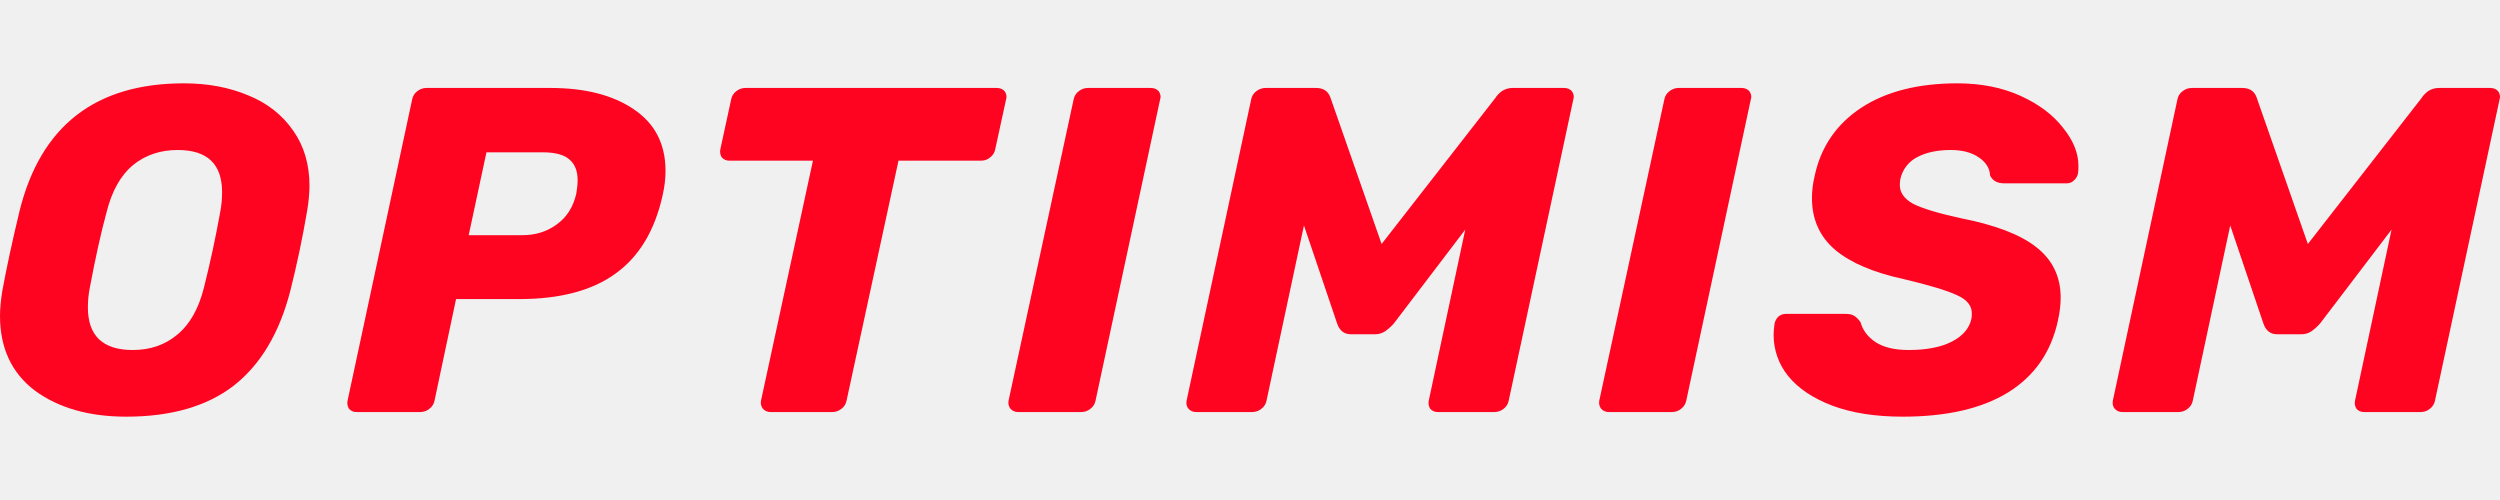
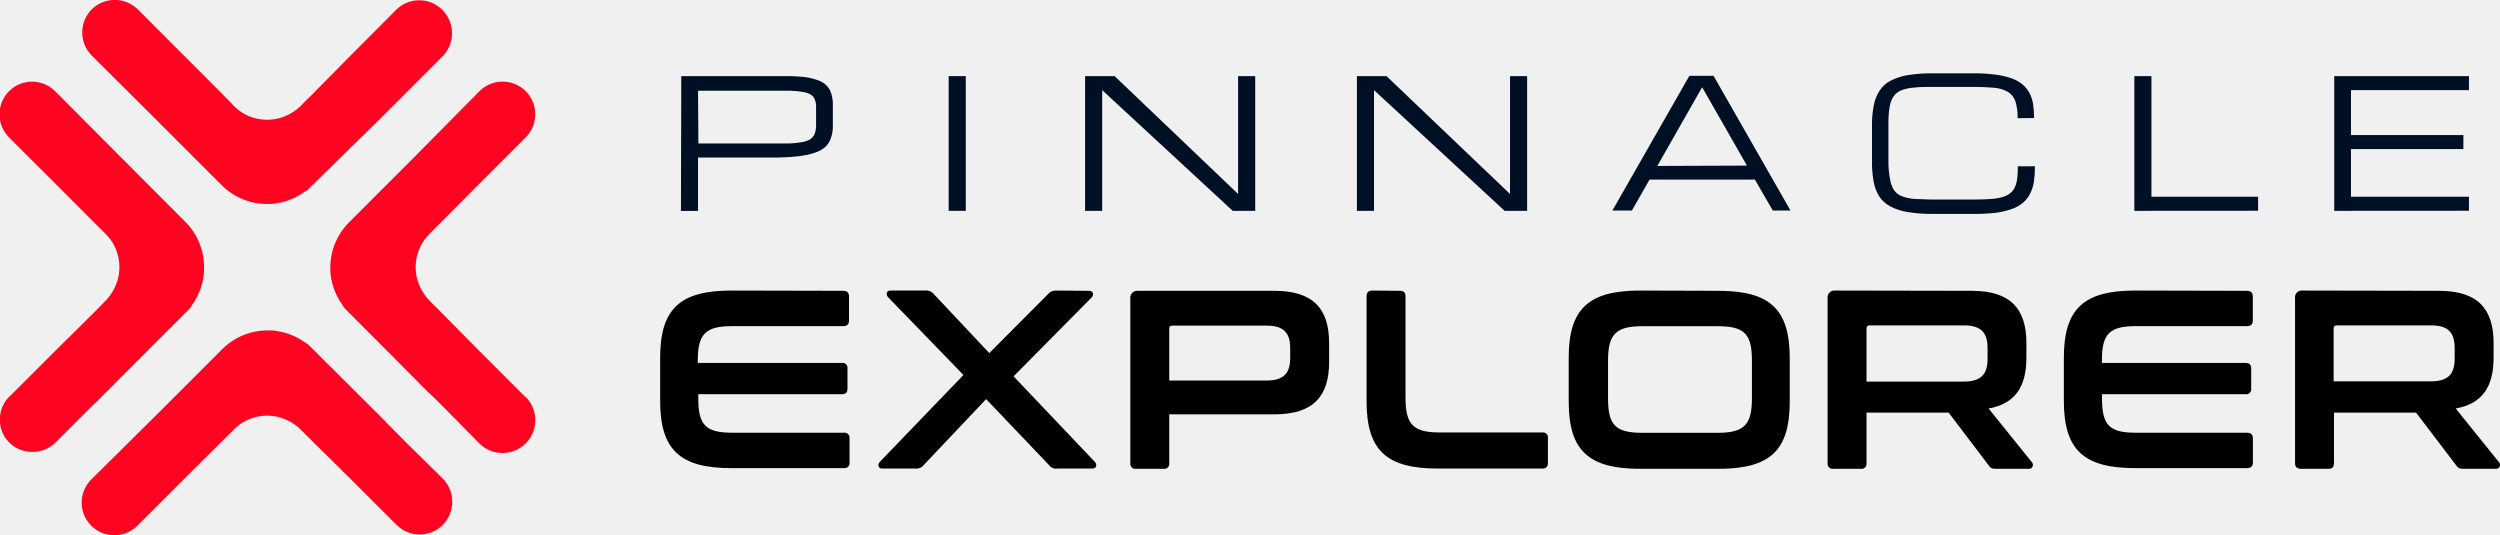
- <svg xmlns="http://www.w3.org/2000/svg" fill="none" viewBox="0 0 120 24">
-   <g fill="#FF0420" clip-path="url(#optimism_svg__a)">
-     <path d="M6.06 20c-1.781 0-3.24-.415-4.377-1.244C.561 17.91 0 16.71 0 15.156c0-.326.037-.726.112-1.2.195-1.067.471-2.349.83-3.845C1.96 6.037 4.587 4 8.82 4c1.152 0 2.184.193 3.097.578.912.37 1.63.933 2.154 1.689.524.74.785 1.63.785 2.666a7.8 7.8 0 0 1-.112 1.178 49.898 49.898 0 0 1-.808 3.845c-.523 2.03-1.428 3.548-2.715 4.555C9.934 19.504 8.214 20 6.059 20Zm.313-3.2c.838 0 1.549-.245 2.132-.733.599-.49 1.025-1.237 1.28-2.245a53.62 53.62 0 0 0 .785-3.644c.06-.311.09-.63.09-.956 0-1.348-.71-2.022-2.132-2.022-.838 0-1.556.244-2.155.733-.583.49-1.002 1.237-1.256 2.245-.27.992-.539 2.207-.808 3.644-.06.296-.09.608-.09.934 0 1.363.718 2.044 2.154 2.044Zm10.761 2.978a.477.477 0 0 1-.382-.156.527.527 0 0 1-.067-.4l3.097-14.444a.635.635 0 0 1 .247-.4.688.688 0 0 1 .426-.156h5.97c1.66 0 2.992.341 3.994 1.022 1.017.682 1.526 1.667 1.526 2.956 0 .37-.045.756-.135 1.156-.374 1.703-1.13 2.963-2.266 3.777-1.122.815-2.663 1.223-4.623 1.223h-3.03l-1.032 4.866a.635.635 0 0 1-.247.4.688.688 0 0 1-.426.156h-3.052Zm7.944-8.49c.628 0 1.174-.17 1.638-.51.479-.341.793-.83.943-1.467.045-.252.067-.474.067-.667 0-.43-.127-.755-.381-.977-.255-.237-.689-.356-1.302-.356H23.35l-.853 3.978h2.58Zm11.924 8.49a.478.478 0 0 1-.382-.156.478.478 0 0 1-.09-.4l2.491-11.51h-3.994a.477.477 0 0 1-.382-.156.527.527 0 0 1-.067-.4l.516-2.378a.635.635 0 0 1 .247-.4.688.688 0 0 1 .426-.156h12.074c.164 0 .291.052.381.156.06.089.09.178.09.266a.415.415 0 0 1-.022.134l-.517 2.378a.635.635 0 0 1-.246.4.63.63 0 0 1-.427.155h-3.972l-2.491 11.511a.635.635 0 0 1-.247.4.688.688 0 0 1-.426.156h-2.962Zm11.883 0a.477.477 0 0 1-.382-.156.476.476 0 0 1-.09-.4l3.12-14.444a.635.635 0 0 1 .247-.4.688.688 0 0 1 .426-.156h3.03c.164 0 .291.052.381.156.06.089.09.178.09.266a.415.415 0 0 1-.023.134l-3.096 14.444a.635.635 0 0 1-.247.4.688.688 0 0 1-.427.156h-3.03Zm8.545 0a.478.478 0 0 1-.382-.156c-.09-.104-.12-.237-.09-.4l3.097-14.444a.635.635 0 0 1 .247-.4.719.719 0 0 1 .45-.156h2.423c.359 0 .59.163.696.49l2.446 7 5.453-7c.075-.12.18-.23.314-.334a.922.922 0 0 1 .539-.156h2.446c.165 0 .292.052.381.156.06.089.09.178.09.266a.417.417 0 0 1-.022.134L72.42 19.222a.635.635 0 0 1-.247.4.688.688 0 0 1-.427.156h-2.715a.477.477 0 0 1-.381-.156.527.527 0 0 1-.068-.4l1.75-8.2-3.433 4.511a2.37 2.37 0 0 1-.426.378.836.836 0 0 1-.472.133h-1.166c-.315 0-.532-.17-.651-.51l-1.594-4.712-1.795 8.4a.635.635 0 0 1-.247.4.688.688 0 0 1-.426.156H57.43Zm19.809 0a.477.477 0 0 1-.382-.156.476.476 0 0 1-.09-.4l3.12-14.444a.635.635 0 0 1 .246-.4.688.688 0 0 1 .427-.156h3.03c.164 0 .291.052.381.156.06.089.09.178.09.266a.41.41 0 0 1-.023.134l-3.096 14.444a.632.632 0 0 1-.248.4.688.688 0 0 1-.426.156h-3.03ZM91.327 20c-1.317 0-2.446-.178-3.389-.533-.928-.356-1.63-.83-2.11-1.422a3.13 3.13 0 0 1-.695-1.978c0-.119.015-.297.045-.534a.667.667 0 0 1 .18-.333.539.539 0 0 1 .359-.133h2.872c.18 0 .314.03.404.088.105.06.21.164.314.312.105.385.344.703.719.955.388.252.92.378 1.592.378.853 0 1.542-.133 2.065-.4.524-.267.839-.63.943-1.089a1.16 1.16 0 0 0 .022-.267c0-.37-.231-.659-.695-.866-.464-.223-1.317-.482-2.559-.778-1.45-.311-2.55-.778-3.299-1.4-.748-.637-1.121-1.467-1.121-2.489 0-.355.044-.718.134-1.089.3-1.378 1.04-2.459 2.222-3.244C90.526 4.393 92.067 4 93.953 4c1.137 0 2.147.2 3.03.6.882.4 1.563.911 2.042 1.533.493.608.74 1.215.74 1.823 0 .177-.007.303-.023.377a.595.595 0 0 1-.201.334.46.46 0 0 1-.337.133h-3.007c-.329 0-.554-.126-.673-.378-.015-.34-.195-.63-.54-.866-.343-.237-.792-.356-1.346-.356-.658 0-1.204.119-1.638.356a1.55 1.55 0 0 0-.785 1.044c-.015.074-.023.17-.023.289 0 .355.21.652.629.889.433.222 1.19.452 2.266.689 1.676.326 2.895.792 3.659 1.4.777.607 1.166 1.414 1.166 2.422 0 .34-.045.711-.134 1.111-.33 1.511-1.13 2.66-2.402 3.444-1.256.77-2.94 1.156-5.049 1.156Zm10.563-.222a.478.478 0 0 1-.382-.156c-.09-.104-.12-.237-.09-.4l3.097-14.444a.634.634 0 0 1 .247-.4.718.718 0 0 1 .449-.156h2.423c.36 0 .592.163.696.49l2.447 7 5.453-7c.075-.12.18-.23.314-.334a.922.922 0 0 1 .538-.156h2.447c.165 0 .292.052.381.156.06.089.09.178.09.266a.414.414 0 0 1-.022.134l-3.097 14.444a.642.642 0 0 1-.247.4.69.69 0 0 1-.427.156h-2.715a.478.478 0 0 1-.382-.156.526.526 0 0 1-.067-.4l1.751-8.2-3.434 4.511a2.37 2.37 0 0 1-.426.378.838.838 0 0 1-.472.133h-1.167c-.314 0-.531-.17-.65-.51l-1.594-4.712-1.795 8.4a.638.638 0 0 1-.247.4.69.69 0 0 1-.427.156h-2.692Z" />
-   </g>
+ <svg xmlns="http://www.w3.org/2000/svg" viewBox="0 0 292.28 62.53">
  <defs>
-     <clipPath id="optimism_svg__a">
-       <path fill="#fff" d="M0 4h120v16H0z" />
-     </clipPath>
+     <style>.a{fill:#001024;}.b{fill:#ff0420;}</style>
  </defs>
+   <path class="a" d="M79.65,8.9H91.48A21.61,21.61,0,0,1,94,9a7.39,7.39,0,0,1,1.66.39,2.65,2.65,0,0,1,1,.63,2.39,2.39,0,0,1,.52.9,4.39,4.39,0,0,1,.19,1.15c0,.42,0,.89,0,1.4s0,1,0,1.48a4.13,4.13,0,0,1-.24,1.22,2.47,2.47,0,0,1-.63,1,3.6,3.6,0,0,1-1.24.69,10.66,10.66,0,0,1-2,.42,28.66,28.66,0,0,1-3,.14H81.61v6.24h-2Zm2,7.87h8.53c.87,0,1.61,0,2.2,0a11.69,11.69,0,0,0,1.49-.17,2.56,2.56,0,0,0,.9-.35,1.33,1.33,0,0,0,.47-.6,2.75,2.75,0,0,0,.17-.88c0-.35,0-.76,0-1.24s0-.83,0-1.15a2.32,2.32,0,0,0-.17-.81,1.18,1.18,0,0,0-.47-.52,2.62,2.62,0,0,0-.9-.3,9.32,9.32,0,0,0-1.49-.14c-.59,0-1.33,0-2.2,0H81.61Z" />
+   <path class="a" d="M110.91,8.9h2V24.65h-2Z" />
+   <path class="a" d="M128.86,24.65h-2V8.9h3.45l14.44,13.78V8.9h2V24.65h-2.63L128.86,10.54Z" />
+   <path class="a" d="M160.64,24.65h-2V8.9h3.46l14.44,13.78V8.9h2V24.65h-2.63L160.64,10.54Z" />
+   <path class="a" d="M205.17,21H192.85l-2.06,3.61h-2.28l9-15.75h2.82l9,15.75h-2.07Zm-.93-1.64L199,10.2l-5.24,9.2Z" />
+   <path class="a" d="M235.88,13.82a6,6,0,0,0-.26-2,2.1,2.1,0,0,0-.89-1.09,4,4,0,0,0-1.61-.47,24.58,24.58,0,0,0-2.48-.1H226c-.88,0-1.61,0-2.21.08a5,5,0,0,0-1.48.31,2,2,0,0,0-.9.68,2.88,2.88,0,0,0-.47,1.16,10.88,10.88,0,0,0-.16,1.79c0,.71,0,1.56,0,2.54s0,1.83,0,2.54A11.83,11.83,0,0,0,221,21.1a3.15,3.15,0,0,0,.46,1.17,2,2,0,0,0,.9.67,5,5,0,0,0,1.48.32c.6,0,1.33.07,2.21.07h4.6q1.16,0,2-.06a7.2,7.2,0,0,0,1.42-.22,2.66,2.66,0,0,0,.94-.45,2,2,0,0,0,.56-.73,3.67,3.67,0,0,0,.27-1,12.09,12.09,0,0,0,.07-1.43h2a12.06,12.06,0,0,1-.12,1.78,4.57,4.57,0,0,1-.44,1.41,3.62,3.62,0,0,1-.83,1.07,4.12,4.12,0,0,1-1.33.74,8.88,8.88,0,0,1-1.9.44,21.8,21.8,0,0,1-2.59.13H226a17.38,17.38,0,0,1-3-.22,6.61,6.61,0,0,1-2-.66A3.37,3.37,0,0,1,219.73,23a4.77,4.77,0,0,1-.64-1.58,11.38,11.38,0,0,1-.23-2.07c0-.76,0-1.61,0-2.54s0-1.78,0-2.54a11.26,11.26,0,0,1,.23-2.06,4.74,4.74,0,0,1,.64-1.59A3.46,3.46,0,0,1,221,9.45a6.88,6.88,0,0,1,2-.66,17.38,17.38,0,0,1,3-.22h4.6a19.71,19.71,0,0,1,2.59.14,9,9,0,0,1,1.9.42,4.28,4.28,0,0,1,1.33.71,3.55,3.55,0,0,1,.83,1,4.11,4.11,0,0,1,.44,1.32,10.26,10.26,0,0,1,.12,1.64Z" />
+   <path class="a" d="M249.53,24.65V8.9h2V23H264v1.64Z" />
+   <path class="a" d="M272.9,24.65V8.9h15.75v1.64H274.86v5.25H288v1.64H274.86V23h13.79v1.64Z" />
+   <path d="M98.58,34c.44,0,.68.21.68.65v2.83c0,.44-.24.65-.68.65h-13c-3.09,0-4,.92-4,4v.3H98.43a.57.57,0,0,1,.65.65v2.35c0,.45-.2.66-.65.66H81.64v.5c0,3.12.86,4,4,4h13a.59.59,0,0,1,.68.66v2.82a.59.59,0,0,1-.68.66H85.5c-6,0-8.32-2.14-8.32-7.85V41.82c0-5.71,2.32-7.85,8.32-7.85Z" />
+   <path d="M127.33,34c.53,0,.56.5.3.77L118.5,44,128,54c.27.27.24.78-.3.78h-4.07a1,1,0,0,1-1-.42l-7.34-7.7L108,54.36a1.1,1.1,0,0,1-1,.42h-3.87c-.5,0-.53-.51-.27-.78l9.78-10.16-8.82-9.1c-.24-.27-.24-.77.29-.77h4.07a1.12,1.12,0,0,1,1,.42l6.48,6.89,6.86-6.89a1.12,1.12,0,0,1,.95-.42Z" />
+   <path d="M149,34c4.55,0,6.39,2.11,6.39,6.12v2.2c0,4-1.84,6.12-6.39,6.12H136.7v5.71a.58.58,0,0,1-.66.66h-3.21a.59.59,0,0,1-.68-.66V34.86A.79.79,0,0,1,133,34ZM136.7,44.49h11.38c2,0,2.76-.86,2.76-2.64V40.72c0-1.79-.74-2.65-2.76-2.65h-11c-.26,0-.38.09-.38.36Z" />
+   <path d="M163.66,34c.45,0,.66.21.66.65V46.48c0,3.15.89,4.08,4,4.08h12a.57.57,0,0,1,.65.65v2.91c0,.45-.21.66-.65.66H168.09c-6,0-8.32-2.14-8.32-7.85V34.62c0-.44.24-.65.68-.65Z" />
+   <path d="M200.91,34c6,0,8.33,2.14,8.33,7.85v5.11c0,5.71-2.29,7.85-8.33,7.85h-9.18c-6,0-8.33-2.14-8.33-7.85V41.82c0-5.71,2.32-7.85,8.33-7.85ZM188,46.6c0,3.12.89,4,4,4h8.82c3.07,0,4-.92,4-4V42.14c0-3.12-.89-4-4-4h-8.82c-3.07,0-4,.92-4,4Z" />
+   <path d="M230.52,34c4.55,0,6.39,2.11,6.39,6.12v1.7c0,3.38-1.3,5.38-4.42,5.94l5.08,6.3a.46.46,0,0,1-.39.75h-3.83c-.51,0-.66-.12-.84-.39l-4.69-6.18h-9.6v5.91a.58.58,0,0,1-.66.66h-3.21a.59.59,0,0,1-.68-.66V34.86a.79.79,0,0,1,.89-.89Zm-12.3,10.61H229.6c2,0,2.77-.86,2.77-2.64V40.69c0-1.79-.75-2.65-2.77-2.65h-11c-.26,0-.38.12-.38.36Z" />
+   <path d="M262.69,34c.45,0,.69.21.69.65v2.83c0,.44-.24.65-.69.65h-13c-3.09,0-3.95.92-3.95,4v.3h16.79c.45,0,.66.21.66.65v2.35a.58.58,0,0,1-.66.66H245.75v.5c0,3.12.86,4,3.95,4h13c.45,0,.69.21.69.66v2.82c0,.45-.24.66-.69.66H249.61c-6,0-8.32-2.14-8.32-7.85V41.82c0-5.71,2.32-7.85,8.32-7.85Z" />
+   <path d="M285.14,34c4.55,0,6.39,2.11,6.39,6.12v1.7c0,3.38-1.31,5.38-4.43,5.94l5.08,6.3a.46.46,0,0,1-.38.75H288c-.5,0-.65-.12-.83-.39l-4.7-6.18h-9.6v5.91c0,.45-.2.66-.65.66H269c-.45,0-.68-.21-.68-.66V34.86a.79.79,0,0,1,.89-.89ZM272.83,44.58h11.39c2,0,2.76-.86,2.76-2.64V40.69c0-1.79-.74-2.65-2.76-2.65h-11c-.27,0-.39.12-.39.36Z" />
+   <path class="b" d="M61.5,46.45A3.82,3.82,0,0,1,56,51.8L52,47.74l-.68-.68-.17-.17-.32-.32L50.23,46,50,45.8l-.57-.58L49.21,45c-.37-.39-.61-.62-.63-.64l0,0h0L41,36.75l0,0-.26-.25,0,0L40.25,36c-.09-.14-.18-.28-.26-.42a7.41,7.41,0,0,1-1.26-3v0a5.08,5.08,0,0,1-.11-1.28A7.49,7.49,0,0,1,40.8,26s0,0,0,0l7.67-7.67L56,10.72A3.81,3.81,0,0,1,61.52,16l-.11.11-5.28,5.28L51.55,26l-1.31,1.31a.47.47,0,0,1-.1.1,6.31,6.31,0,0,0-.52.62,5.51,5.51,0,0,0,0,6.4,6.13,6.13,0,0,0,.56.68h0l.1.11h0l1.33,1.33L56,41l5.37,5.37A.38.38,0,0,1,61.5,46.45ZM47.75,52l-.68-.68-.16-.17-.33-.32L46,50.23a1.89,1.89,0,0,1-.2-.2l-.58-.57L45,49.21c-.38-.37-.62-.61-.63-.63l0,0h0L36.76,41l0,0-.26-.26,0,0L36,40.25,35.6,40a7.35,7.35,0,0,0-3-1.26h0a5.08,5.08,0,0,0-1.28-.11A7.49,7.49,0,0,0,26,40.8l0,0-7.67,7.67L10.73,56A3.81,3.81,0,0,0,16,61.52a1.14,1.14,0,0,0,.11-.11l5.28-5.28L26,51.55l1.32-1.31.09-.1a5.17,5.17,0,0,1,.62-.52,5.51,5.51,0,0,1,6.4,0,5.19,5.19,0,0,1,.68.56h0l.1.1h0l1.33,1.33L41,56l5.37,5.37.1.09a3.79,3.79,0,0,0,5.29-.09A3.85,3.85,0,0,0,51.81,56ZM18.27,14l7.67,7.67,0,0a7.49,7.49,0,0,0,5.3,2.18,6.21,6.21,0,0,0,1.28-.11h0a7.49,7.49,0,0,0,3-1.26l.42-.26.43-.43,0,0,.26-.25,0,0L44.33,14h0l0,0,.63-.63.24-.24.58-.58.2-.2.57-.57.33-.32.16-.17.68-.68,4.06-4.06a3.86,3.86,0,0,0-.05-5.38A3.82,3.82,0,0,0,46.47,1l-.1.09L41,6.48,36.54,11l-1.33,1.32h0l-.1.11h0a5.11,5.11,0,0,1-.68.55,5.53,5.53,0,0,1-6.4,0,5.25,5.25,0,0,1-.62-.53l-.09-.09L26,11,21.4,6.4,16.12,1.11,16,1a3.82,3.82,0,0,0-5.28.1,3.83,3.83,0,0,0,0,5.39Zm-7,33,.17-.17.32-.32.57-.58.2-.19.58-.58.24-.24.63-.64,0,0h0l7.57-7.57,0,0,.25-.25,0,0,.43-.43c.09-.14.18-.28.26-.42a7.54,7.54,0,0,0,1.26-3v0a6.21,6.21,0,0,0,.11-1.28A7.49,7.49,0,0,0,21.73,26s0,0,0,0L14,18.25,6.5,10.72A3.81,3.81,0,0,0,1,16l.1.11L6.4,21.39,11,26l1.32,1.31.09.1a5.25,5.25,0,0,1,.53.62,5.53,5.53,0,0,1,0,6.4,5.11,5.11,0,0,1-.55.68h0l-.11.11h0L11,36.53,6.48,41,1.11,46.36,1,46.45a3.83,3.83,0,0,0,.09,5.3,3.87,3.87,0,0,0,5.38,0l4.06-4.06Z" />
</svg>
